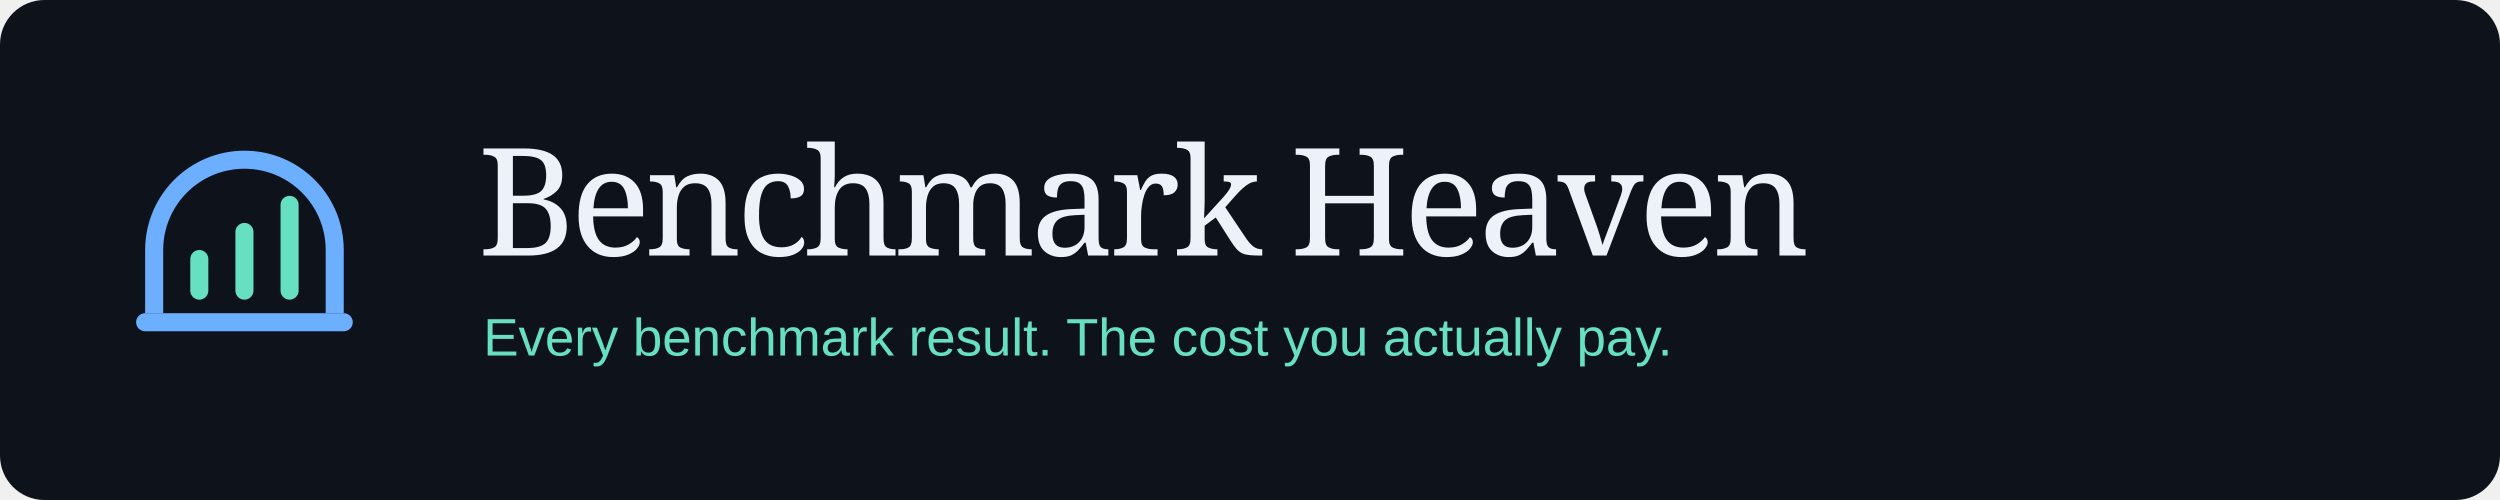
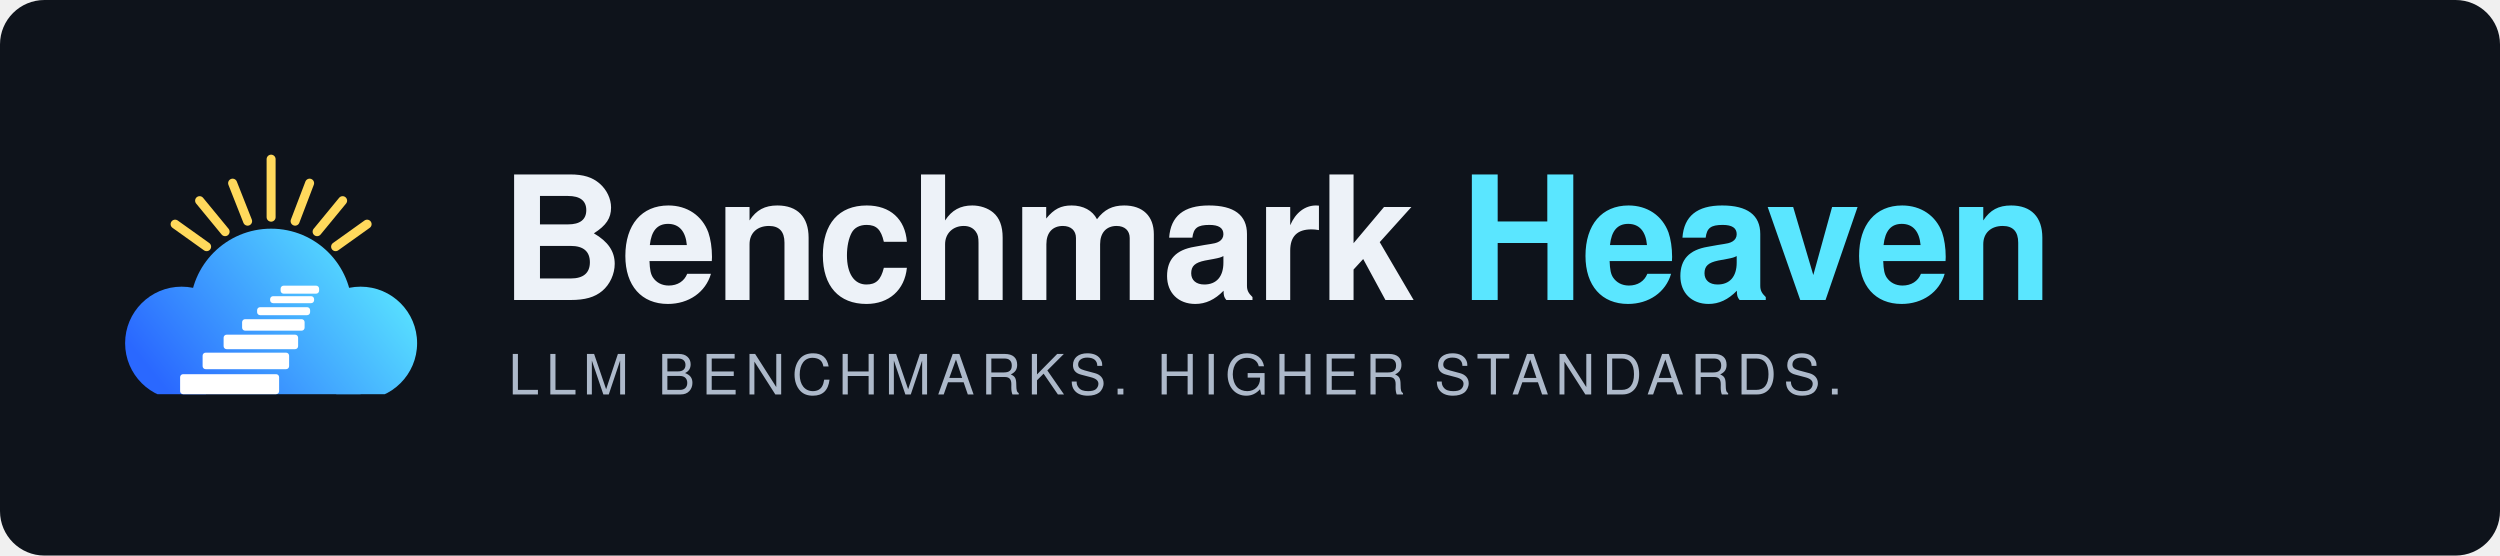
- <svg xmlns="http://www.w3.org/2000/svg" width="900" height="180" viewBox="0 0 900 180" role="img" aria-labelledby="title">
-   <rect width="900" height="180" rx="16" fill="#0e131b" />
-   <g transform="translate(36 38) scale(1.625)">
-     <rect width="64" height="64" rx="16" fill="#0e131b" />
-     <path d="M12 46V32a20 20 0 0 1 40 0v14" fill="none" stroke="#6caeff" stroke-width="4" />
-     <path d="M10 48h44" stroke="#6caeff" stroke-width="4" stroke-linecap="round" />
-     <path d="M22 41v-7m10 7V28m10 13V22" stroke="#67e0c1" stroke-width="4" stroke-linecap="round" />
+ <svg xmlns="http://www.w3.org/2000/svg" width="900" height="200" viewBox="0 0 900 200" role="img" aria-labelledby="t">
+   <rect width="900" height="200" rx="16" fill="#0e131b" />
+   <g transform="translate(40 42) scale(1.8)">
+     <defs>
+       <linearGradient id="bhCloudWD" gradientUnits="userSpaceOnUse" x1="12" y1="56" x2="52" y2="24">
+         <stop stop-color="#2a68ff" />
+         <stop offset="1" stop-color="#5ae6ff" />
+       </linearGradient>
+       <clipPath id="bhCutWD">
+         <rect x="0" y="0" width="64" height="55.5" rx="0" />
+       </clipPath>
+     </defs>
+     <g stroke="#ffd95c" stroke-width="1.8" stroke-linecap="round">
+       <path d="M19.1 26L12.8 21.5" />
+       <path d="M22.8 23L17.7 16.8" />
+       <path d="M27.3 20.9L24.3 13.3" />
+       <path d="M32 20.1L32 8.5" />
+       <path d="M36.8 20.9L39.7 13.3" />
+       <path d="M41.2 23L46.3 16.8" />
+       <path d="M44.9 26L51.2 21.5" />
+     </g>
+     <g clip-path="url(#bhCutWD)" fill="url(#bhCloudWD)">
+       <circle cx="32" cy="38.6" r="16.2" />
+       <circle cx="14.1" cy="45.3" r="11.3" />
+       <circle cx="49.9" cy="45.3" r="11.3" />
+       <rect x="14.1" y="38.6" width="35.8" height="16.9" />
+     </g>
+     <g fill="#ffffff">
+       <rect x="33.9" y="33.8" width="7.7" height="1.6" rx="0.6" />
+       <rect x="31.8" y="35.9" width="8.8" height="1.4" rx="0.6" />
+       <rect x="29.2" y="38.1" width="10.6" height="1.6" rx="0.6" />
+       <rect x="26.2" y="40.5" width="12.5" height="2.3" rx="0.6" />
+       <rect x="22.5" y="43.6" width="14.9" height="2.9" rx="0.6" />
+       <rect x="18.3" y="47.2" width="17.3" height="3.3" rx="0.6" />
+       <rect x="13.8" y="51.5" width="19.8" height="4" rx="0.6" />
+     </g>
  </g>
-   <text x="172" y="92" fill="#edf2f8" font-family="Georgia,serif" font-size="54" letter-spacing="-2">Benchmark Heaven</text>
-   <text x="174" y="128" fill="#67e0c1" font-family="Arial,sans-serif" font-size="19">Every benchmark result. The cost you actually pay.</text>
+   <text x="180" y="108" fill="#edf2f8" font-family="Helvetica,Arial,sans-serif" font-size="62" font-weight="700" letter-spacing="-1">Benchmark <tspan fill="#5ae6ff">Heaven</tspan>
+   </text>
+   <text x="183" y="142" fill="#adb9ca" font-family="Helvetica,Arial,sans-serif" font-size="20" letter-spacing="2.4">LLM BENCHMARKS. HIGHER STANDARDS.</text>
</svg>
